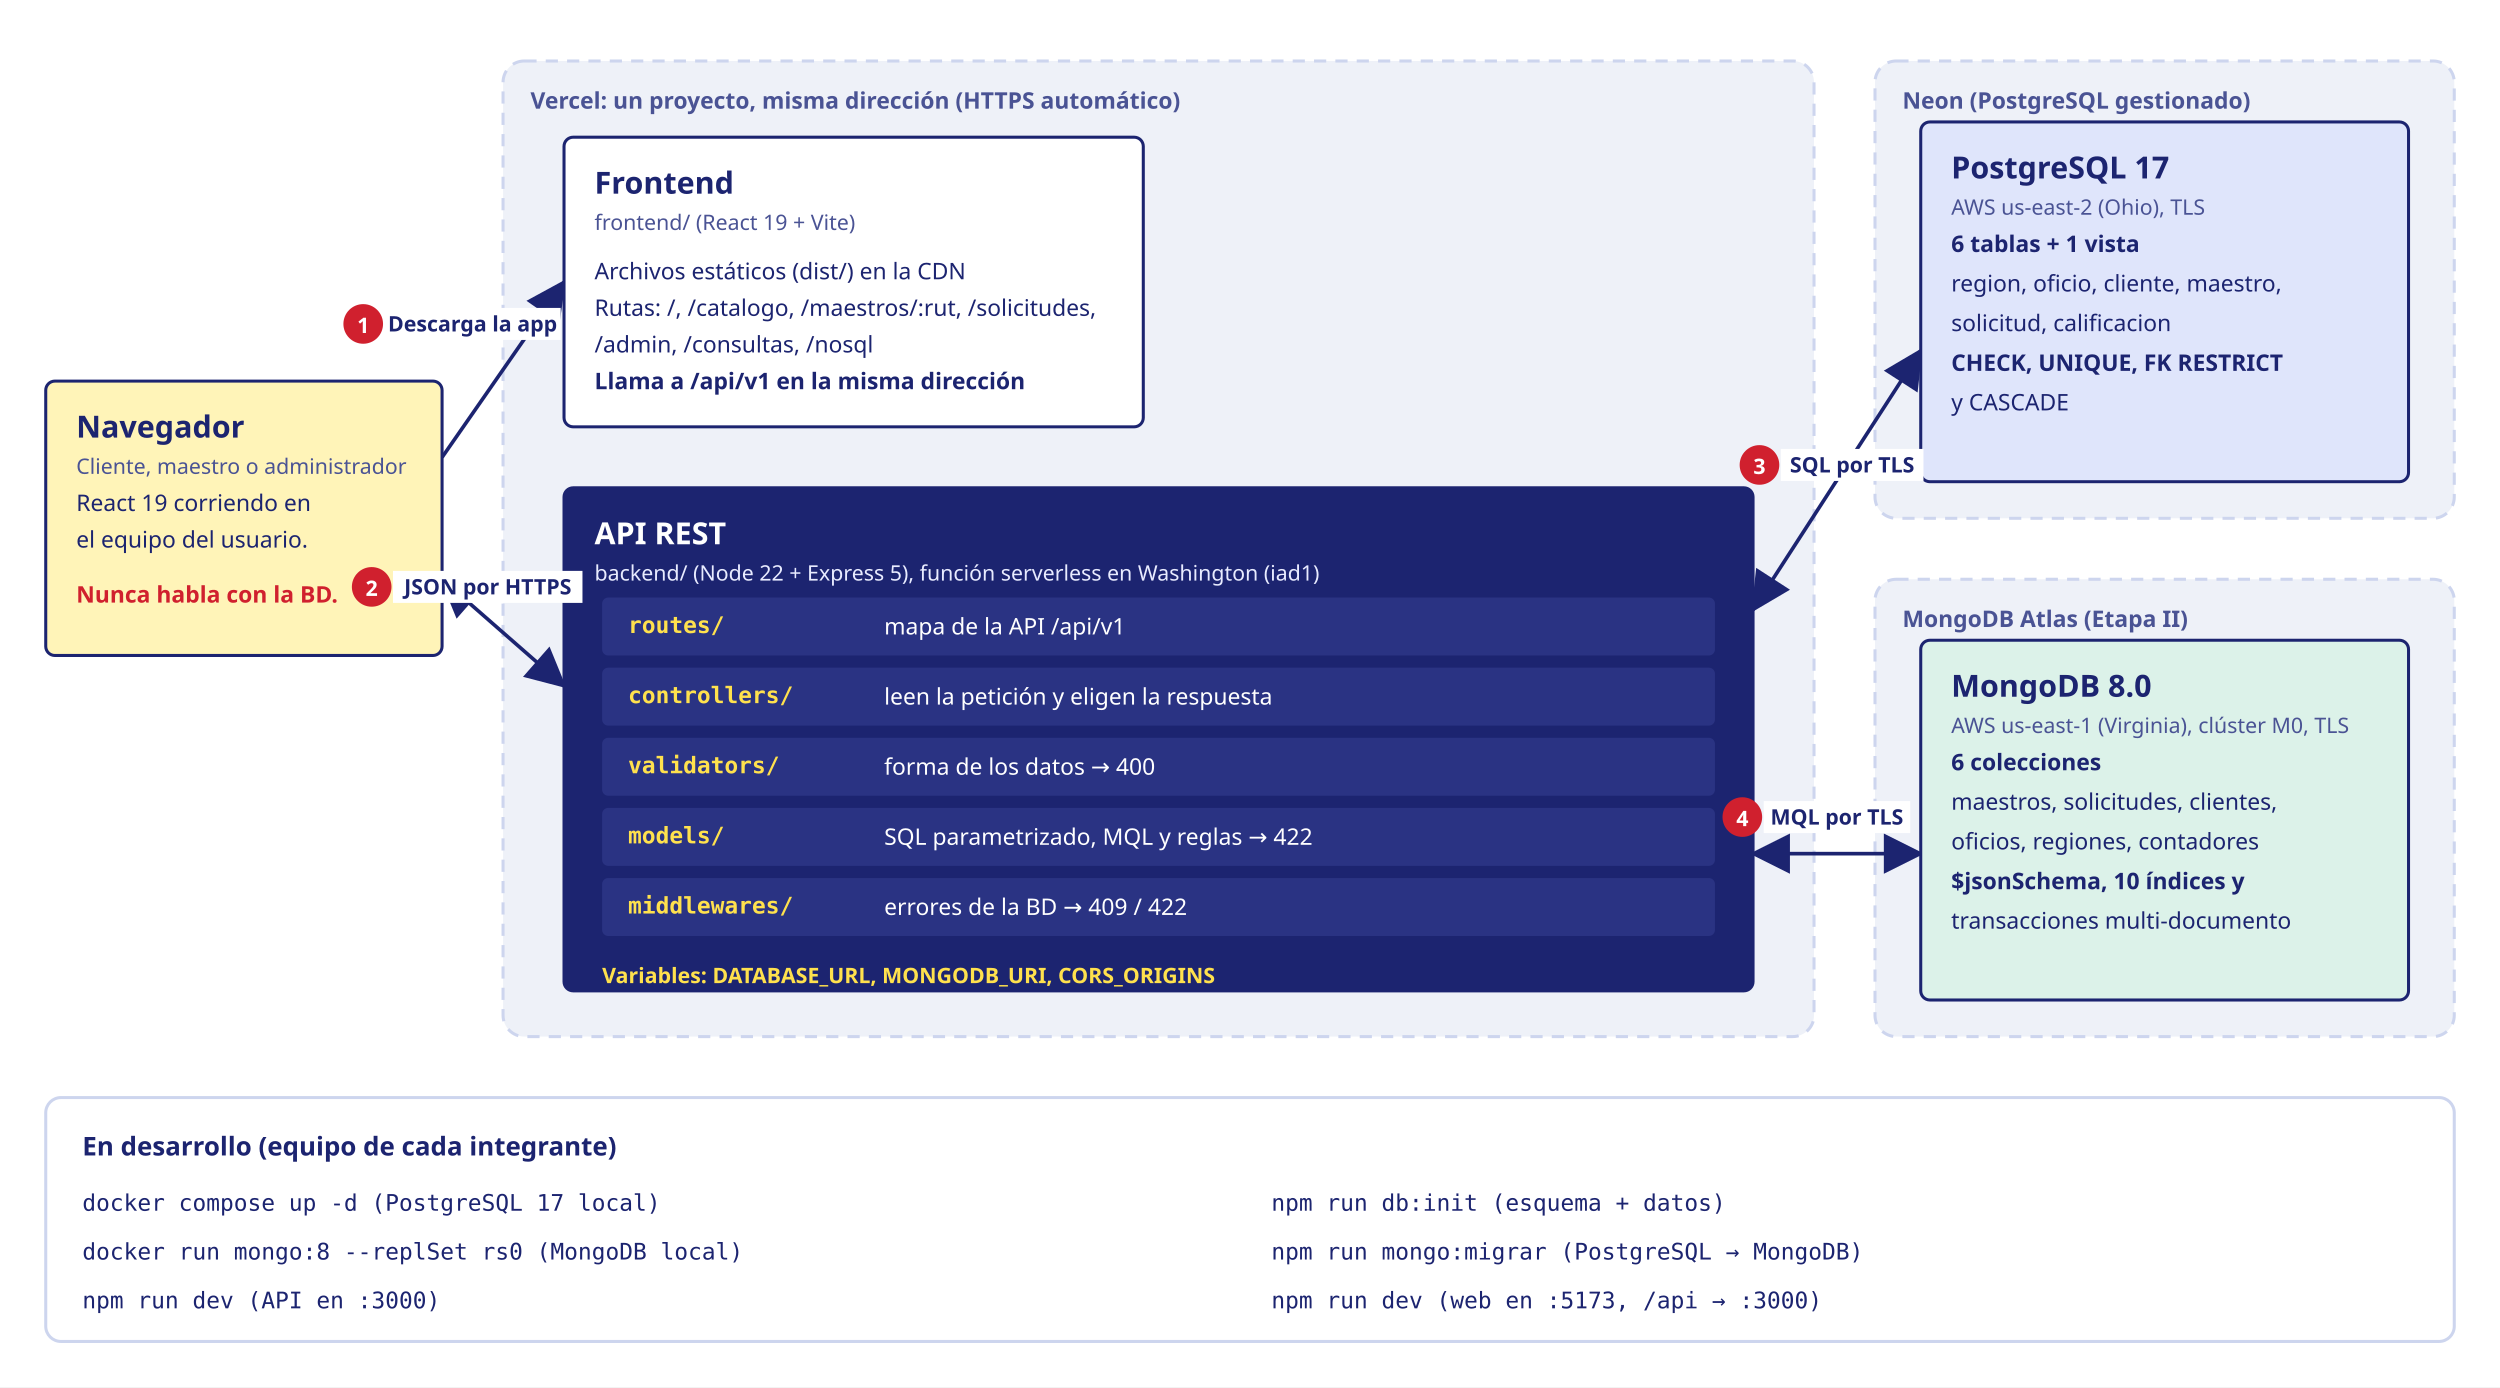
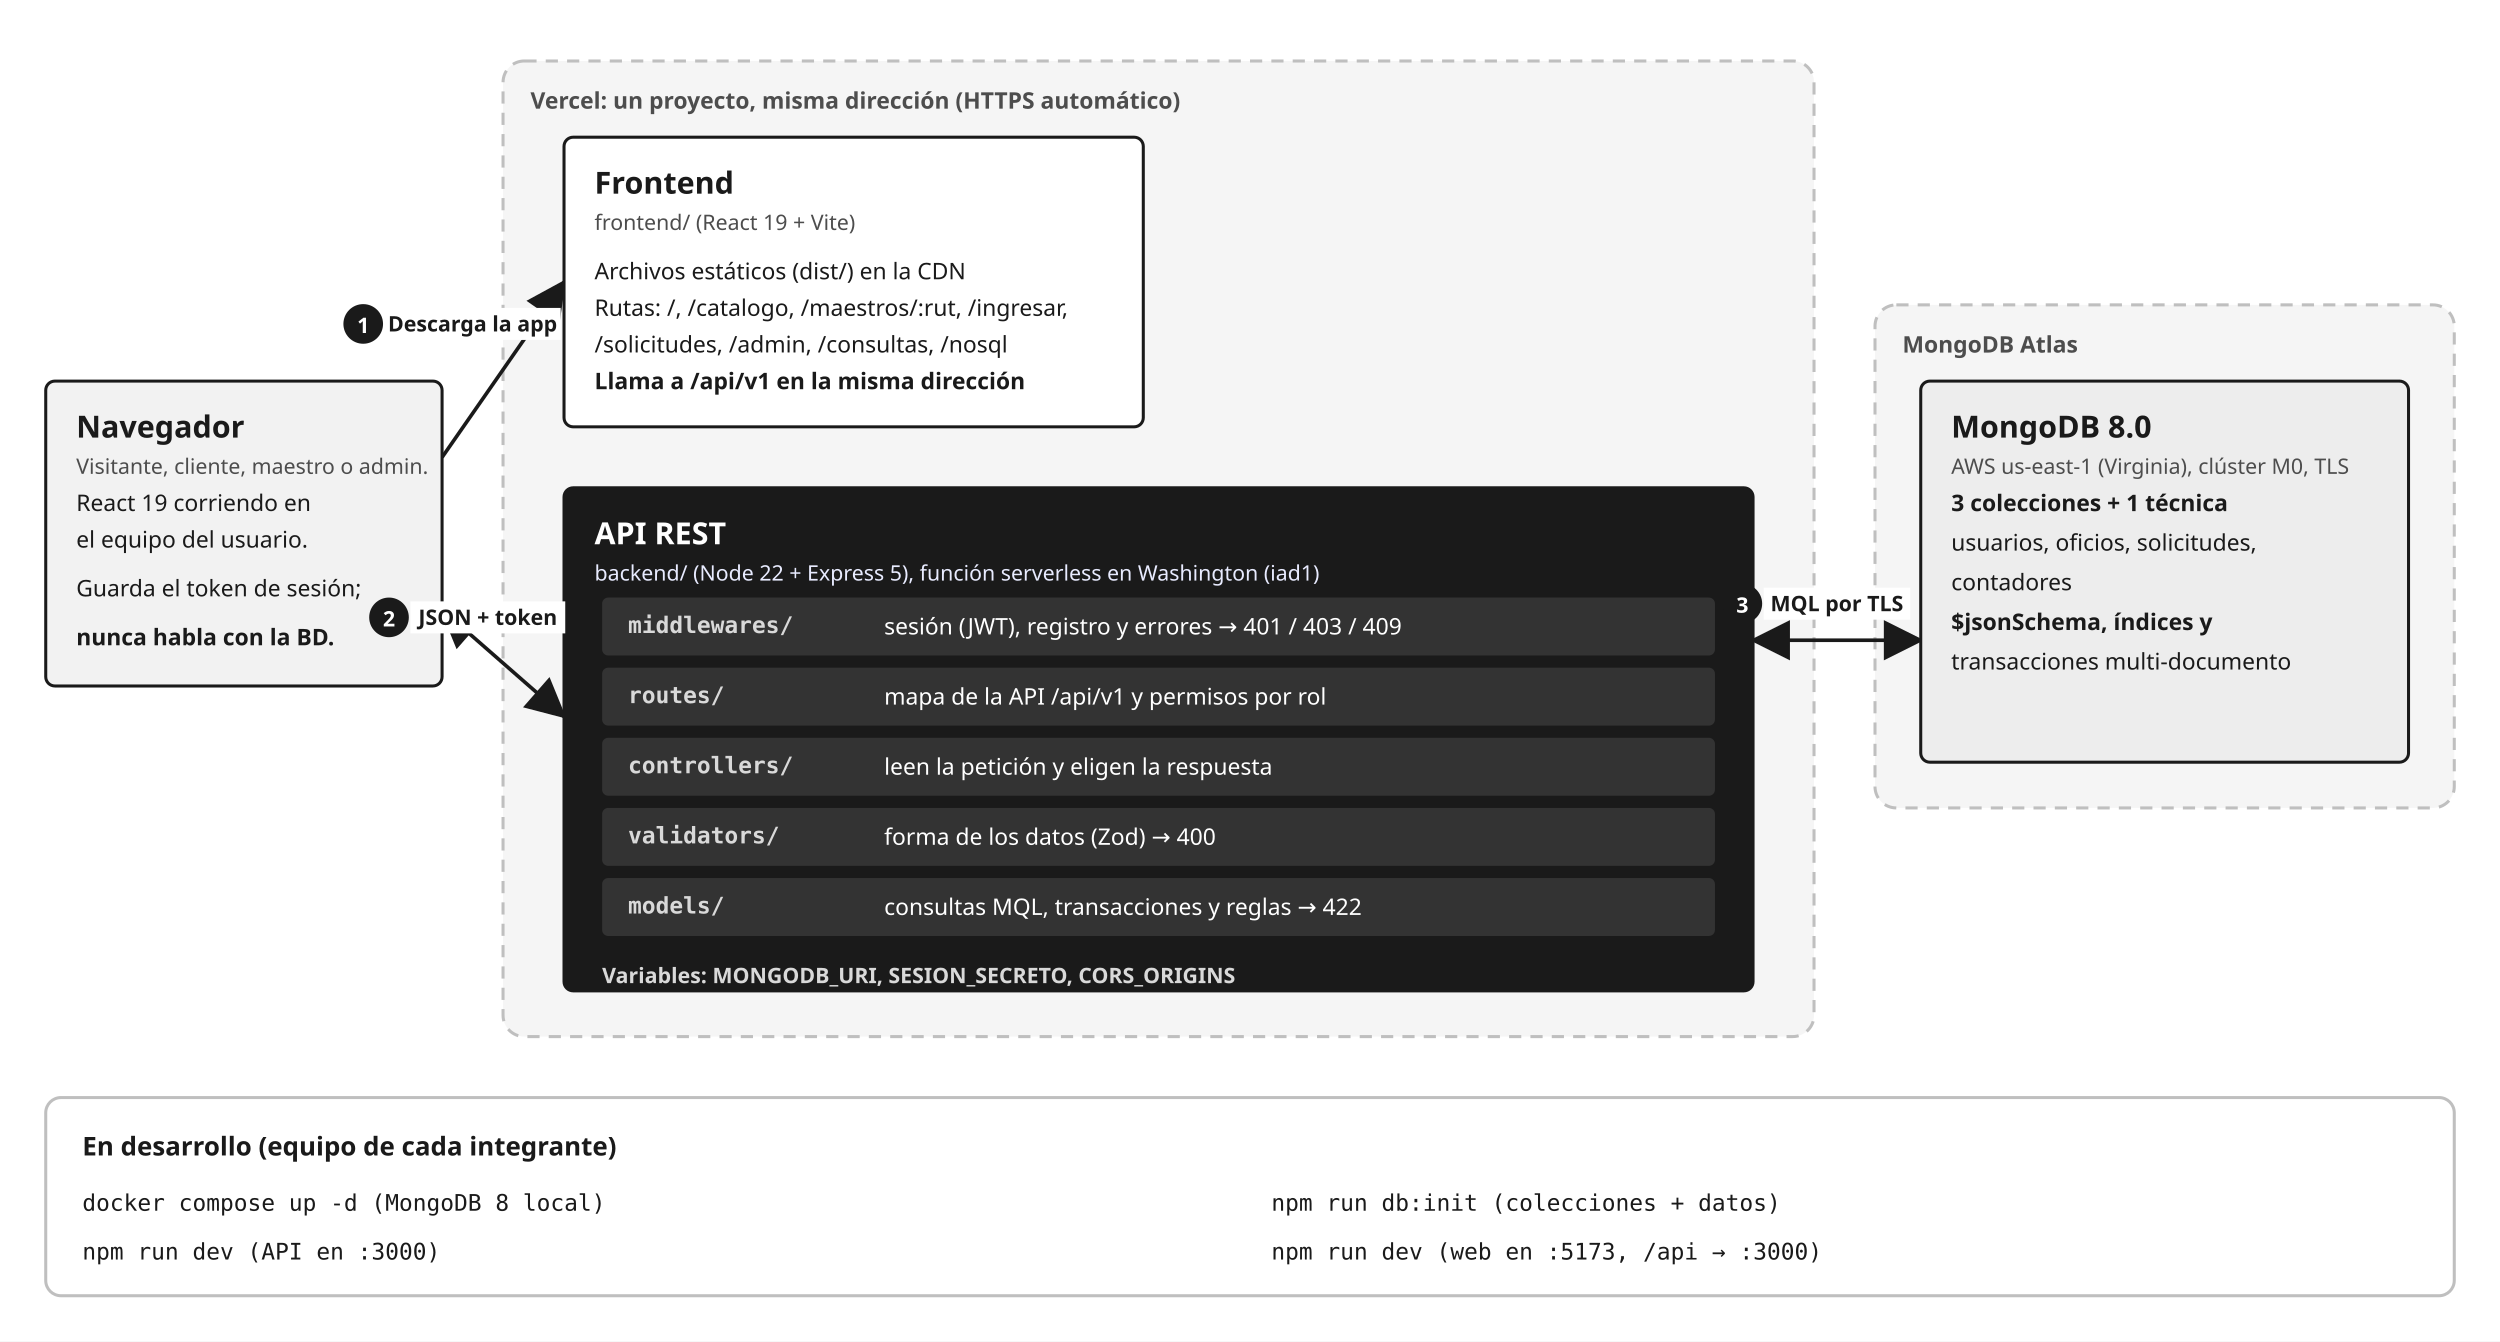
- <svg xmlns="http://www.w3.org/2000/svg" width="1640" height="910" viewBox="0 0 1640 910">
+ <svg xmlns="http://www.w3.org/2000/svg" width="1640" height="880" viewBox="0 0 1640 880">
  <defs>
    <marker id="flecha" viewBox="0 0 12 12" refX="11" refY="6" markerWidth="12" markerHeight="12" orient="auto-start-reverse">
-       <path d="M1 1 L11 6 L1 11" fill="none" stroke="#1C2470" stroke-width="1.6" />
+       <path d="M1 1 L11 6 L1 11" fill="none" stroke="#1A1A1A" stroke-width="1.6" />
    </marker>
    <marker id="flecha-llena" viewBox="0 0 12 12" refX="11" refY="6" markerWidth="11" markerHeight="11" orient="auto-start-reverse">
-       <path d="M0 0 L12 6 L0 12 z" fill="#1C2470" />
+       <path d="M0 0 L12 6 L0 12 z" fill="#1A1A1A" />
    </marker>
    <marker id="generalizacion" viewBox="0 0 20 20" refX="19" refY="10" markerWidth="20" markerHeight="20" orient="auto-start-reverse">
-       <path d="M1 1 L19 10 L1 19 z" fill="#FFFFFF" stroke="#1C2470" stroke-width="1.6" />
+       <path d="M1 1 L19 10 L1 19 z" fill="#FFFFFF" stroke="#1A1A1A" stroke-width="1.6" />
    </marker>
  </defs>
  <rect width="100%" height="100%" fill="#FFFFFF" />
-   <rect x="330" y="40" width="860" height="640" rx="14" fill="#EEF1F8" stroke="#CDD5EE" stroke-width="2" stroke-dasharray="8 6" />
-   <rect x="1230" y="40" width="380" height="300" rx="14" fill="#EEF1F8" stroke="#CDD5EE" stroke-width="2" stroke-dasharray="8 6" />
-   <rect x="1230" y="380" width="380" height="300" rx="14" fill="#EEF1F8" stroke="#CDD5EE" stroke-width="2" stroke-dasharray="8 6" />
-   <rect x="30" y="720" width="1580" height="160" rx="10" fill="#FFFFFF" stroke="#CDD5EE" stroke-width="2" />
-   <line x1="290.0" y1="300.0" x2="370.0" y2="185.0" stroke="#1C2470" stroke-width="2.4" marker-end="url(#flecha-llena)" />
-   <line x1="290.0" y1="380.0" x2="370.0" y2="450.0" stroke="#1C2470" stroke-width="2.4" marker-end="url(#flecha-llena)" marker-start="url(#flecha-llena)" />
-   <line x1="1150.0" y1="400.0" x2="1260.0" y2="230.0" stroke="#1C2470" stroke-width="2.4" marker-end="url(#flecha-llena)" marker-start="url(#flecha-llena)" />
-   <line x1="1150.0" y1="560.0" x2="1260.0" y2="560.0" stroke="#1C2470" stroke-width="2.4" marker-end="url(#flecha-llena)" marker-start="url(#flecha-llena)" />
-   <rect x="30" y="250" width="260" height="180" rx="6" fill="#FFF4B8" stroke="#1C2470" stroke-width="2" />
-   <rect x="370" y="90" width="380" height="190" rx="6" fill="#FFFFFF" stroke="#1C2470" stroke-width="2" />
-   <rect x="370" y="320" width="780" height="330" rx="6" fill="#1C2470" stroke="#1C2470" stroke-width="2" />
-   <rect x="395" y="392" width="730" height="38" rx="4" fill="#2A3383" />
-   <rect x="395" y="438" width="730" height="38" rx="4" fill="#2A3383" />
-   <rect x="395" y="484" width="730" height="38" rx="4" fill="#2A3383" />
-   <rect x="395" y="530" width="730" height="38" rx="4" fill="#2A3383" />
-   <rect x="395" y="576" width="730" height="38" rx="4" fill="#2A3383" />
-   <rect x="1260" y="80" width="320" height="236" rx="6" fill="#DFE5FB" stroke="#1C2470" stroke-width="2" />
-   <rect x="1260" y="420" width="320" height="236" rx="6" fill="#DCF2E9" stroke="#1C2470" stroke-width="2" />
-   <circle cx="238.27" cy="212.5" r="13" fill="#D0202E" />
+   <rect x="330" y="40" width="860" height="640" rx="14" fill="#F5F5F5" stroke="#BFBFBF" stroke-width="2" stroke-dasharray="8 6" />
+   <rect x="1230" y="200" width="380" height="330" rx="14" fill="#F5F5F5" stroke="#BFBFBF" stroke-width="2" stroke-dasharray="8 6" />
+   <rect x="30" y="720" width="1580" height="130" rx="10" fill="#FFFFFF" stroke="#BFBFBF" stroke-width="2" />
+   <line x1="290.0" y1="300.0" x2="370.0" y2="185.0" stroke="#1A1A1A" stroke-width="2.4" marker-end="url(#flecha-llena)" />
+   <line x1="290.0" y1="400.0" x2="370.0" y2="470.0" stroke="#1A1A1A" stroke-width="2.4" marker-end="url(#flecha-llena)" marker-start="url(#flecha-llena)" />
+   <line x1="1150.0" y1="420.0" x2="1260.0" y2="420.0" stroke="#1A1A1A" stroke-width="2.4" marker-end="url(#flecha-llena)" marker-start="url(#flecha-llena)" />
+   <rect x="30" y="250" width="260" height="200" rx="6" fill="#F2F2F2" stroke="#1A1A1A" stroke-width="2" />
+   <rect x="370" y="90" width="380" height="190" rx="6" fill="#FFFFFF" stroke="#1A1A1A" stroke-width="2" />
+   <rect x="370" y="320" width="780" height="330" rx="6" fill="#1A1A1A" stroke="#1A1A1A" stroke-width="2" />
+   <rect x="395" y="392" width="730" height="38" rx="4" fill="#333333" />
+   <rect x="395" y="438" width="730" height="38" rx="4" fill="#333333" />
+   <rect x="395" y="484" width="730" height="38" rx="4" fill="#333333" />
+   <rect x="395" y="530" width="730" height="38" rx="4" fill="#333333" />
+   <rect x="395" y="576" width="730" height="38" rx="4" fill="#333333" />
+   <rect x="1260" y="250" width="320" height="250" rx="6" fill="#EDEDED" stroke="#1A1A1A" stroke-width="2" />
+   <circle cx="238.27" cy="212.5" r="13" fill="#1A1A1A" />
  <rect x="252.3" y="202.0" width="115.5" height="21.0" fill="#FFFFFF" />
-   <circle cx="243.825" cy="385.0" r="13" fill="#D0202E" />
-   <rect x="257.8" y="374.5" width="124.3" height="21.0" fill="#FFFFFF" />
-   <circle cx="1154.211" cy="305.0" r="13" fill="#D0202E" />
-   <rect x="1168.2" y="294.5" width="93.6" height="21.0" fill="#FFFFFF" />
-   <circle cx="1142.972" cy="536.0" r="13" fill="#D0202E" />
-   <rect x="1157.0" y="525.5" width="96.1" height="21.0" fill="#FFFFFF" />
-   <text x="348.0" y="66.0" font-family="Archivo, 'Archivo Variable', sans-serif" font-size="15" font-weight="700" fill="#4A5394" text-anchor="start" dominant-baseline="middle">Vercel: un proyecto, misma dirección (HTTPS automático)</text>
-   <text x="1248.0" y="66.0" font-family="Archivo, 'Archivo Variable', sans-serif" font-size="15" font-weight="700" fill="#4A5394" text-anchor="start" dominant-baseline="middle">Neon (PostgreSQL gestionado)</text>
-   <text x="1248.0" y="406.0" font-family="Archivo, 'Archivo Variable', sans-serif" font-size="15" font-weight="700" fill="#4A5394" text-anchor="start" dominant-baseline="middle">MongoDB Atlas (Etapa II)</text>
-   <text x="50.0" y="280.0" font-family="Archivo, 'Archivo Variable', sans-serif" font-size="20" font-weight="800" fill="#1C2470" text-anchor="start" dominant-baseline="middle">Navegador</text>
-   <text x="50.0" y="306.0" font-family="Archivo, 'Archivo Variable', sans-serif" font-size="14" font-weight="500" fill="#4A5394" text-anchor="start" dominant-baseline="middle">Cliente, maestro o administrador</text>
-   <text x="50.0" y="330.0" font-family="Archivo, 'Archivo Variable', sans-serif" font-size="15" font-weight="500" fill="#1C2470" text-anchor="start" dominant-baseline="middle">React 19 corriendo en</text>
-   <text x="50.0" y="354.0" font-family="Archivo, 'Archivo Variable', sans-serif" font-size="15" font-weight="500" fill="#1C2470" text-anchor="start" dominant-baseline="middle">el equipo del usuario.</text>
-   <text x="50.0" y="390.0" font-family="Archivo, 'Archivo Variable', sans-serif" font-size="15" font-weight="700" fill="#D0202E" text-anchor="start" dominant-baseline="middle">Nunca habla con la BD.</text>
-   <text x="390.0" y="120.0" font-family="Archivo, 'Archivo Variable', sans-serif" font-size="20" font-weight="800" fill="#1C2470" text-anchor="start" dominant-baseline="middle">Frontend</text>
-   <text x="390.0" y="146.0" font-family="Archivo, 'Archivo Variable', sans-serif" font-size="14" font-weight="500" fill="#4A5394" text-anchor="start" dominant-baseline="middle">frontend/ (React 19 + Vite)</text>
-   <text x="390.0" y="178.0" font-family="Archivo, 'Archivo Variable', sans-serif" font-size="15" font-weight="500" fill="#1C2470" text-anchor="start" dominant-baseline="middle">Archivos estáticos (dist/) en la CDN</text>
-   <text x="390.0" y="202.0" font-family="Archivo, 'Archivo Variable', sans-serif" font-size="15" font-weight="500" fill="#1C2470" text-anchor="start" dominant-baseline="middle">Rutas: /, /catalogo, /maestros/:rut, /solicitudes,</text>
-   <text x="390.0" y="226.0" font-family="Archivo, 'Archivo Variable', sans-serif" font-size="15" font-weight="500" fill="#1C2470" text-anchor="start" dominant-baseline="middle">/admin, /consultas, /nosql</text>
-   <text x="390.0" y="250.0" font-family="Archivo, 'Archivo Variable', sans-serif" font-size="15" font-weight="700" fill="#1C2470" text-anchor="start" dominant-baseline="middle">Llama a /api/v1 en la misma dirección</text>
-   <text x="390.0" y="350.0" font-family="Archivo, 'Archivo Variable', sans-serif" font-size="20" font-weight="800" fill="#FFFFFF" text-anchor="start" dominant-baseline="middle">API REST</text>
-   <text x="390.0" y="376.0" font-family="Archivo, 'Archivo Variable', sans-serif" font-size="14" font-weight="500" fill="#E8EBFF" text-anchor="start" dominant-baseline="middle">backend/ (Node 22 + Express 5), función serverless en Washington (iad1)</text>
-   <text x="412.0" y="411.0" font-family="'IBM Plex Mono', monospace" font-size="15" font-weight="700" fill="#FFE14D" text-anchor="start" dominant-baseline="middle">routes/</text>
-   <text x="580.0" y="411.0" font-family="Archivo, 'Archivo Variable', sans-serif" font-size="15" font-weight="500" fill="#FFFFFF" text-anchor="start" dominant-baseline="middle">mapa de la API /api/v1</text>
-   <text x="412.0" y="457.0" font-family="'IBM Plex Mono', monospace" font-size="15" font-weight="700" fill="#FFE14D" text-anchor="start" dominant-baseline="middle">controllers/</text>
-   <text x="580.0" y="457.0" font-family="Archivo, 'Archivo Variable', sans-serif" font-size="15" font-weight="500" fill="#FFFFFF" text-anchor="start" dominant-baseline="middle">leen la petición y eligen la respuesta</text>
-   <text x="412.0" y="503.0" font-family="'IBM Plex Mono', monospace" font-size="15" font-weight="700" fill="#FFE14D" text-anchor="start" dominant-baseline="middle">validators/</text>
-   <text x="580.0" y="503.0" font-family="Archivo, 'Archivo Variable', sans-serif" font-size="15" font-weight="500" fill="#FFFFFF" text-anchor="start" dominant-baseline="middle">forma de los datos → 400</text>
-   <text x="412.0" y="549.0" font-family="'IBM Plex Mono', monospace" font-size="15" font-weight="700" fill="#FFE14D" text-anchor="start" dominant-baseline="middle">models/</text>
-   <text x="580.0" y="549.0" font-family="Archivo, 'Archivo Variable', sans-serif" font-size="15" font-weight="500" fill="#FFFFFF" text-anchor="start" dominant-baseline="middle">SQL parametrizado, MQL y reglas → 422</text>
-   <text x="412.0" y="595.0" font-family="'IBM Plex Mono', monospace" font-size="15" font-weight="700" fill="#FFE14D" text-anchor="start" dominant-baseline="middle">middlewares/</text>
-   <text x="580.0" y="595.0" font-family="Archivo, 'Archivo Variable', sans-serif" font-size="15" font-weight="500" fill="#FFFFFF" text-anchor="start" dominant-baseline="middle">errores de la BD → 409 / 422</text>
-   <text x="395.0" y="640.0" font-family="Archivo, 'Archivo Variable', sans-serif" font-size="14" font-weight="700" fill="#FFE14D" text-anchor="start" dominant-baseline="middle">Variables: DATABASE_URL, MONGODB_URI, CORS_ORIGINS</text>
-   <text x="1280.0" y="110.0" font-family="Archivo, 'Archivo Variable', sans-serif" font-size="20" font-weight="800" fill="#1C2470" text-anchor="start" dominant-baseline="middle">PostgreSQL 17</text>
-   <text x="1280.0" y="136.0" font-family="Archivo, 'Archivo Variable', sans-serif" font-size="14" font-weight="500" fill="#4A5394" text-anchor="start" dominant-baseline="middle">AWS us-east-2 (Ohio), TLS</text>
-   <text x="1280.0" y="160.0" font-family="Archivo, 'Archivo Variable', sans-serif" font-size="15" font-weight="700" fill="#1C2470" text-anchor="start" dominant-baseline="middle">6 tablas + 1 vista</text>
-   <text x="1280.0" y="186.0" font-family="Archivo, 'Archivo Variable', sans-serif" font-size="15" font-weight="500" fill="#1C2470" text-anchor="start" dominant-baseline="middle">region, oficio, cliente, maestro,</text>
-   <text x="1280.0" y="212.0" font-family="Archivo, 'Archivo Variable', sans-serif" font-size="15" font-weight="500" fill="#1C2470" text-anchor="start" dominant-baseline="middle">solicitud, calificacion</text>
-   <text x="1280.0" y="238.0" font-family="Archivo, 'Archivo Variable', sans-serif" font-size="15" font-weight="700" fill="#1C2470" text-anchor="start" dominant-baseline="middle">CHECK, UNIQUE, FK RESTRICT</text>
-   <text x="1280.0" y="264.0" font-family="Archivo, 'Archivo Variable', sans-serif" font-size="15" font-weight="500" fill="#1C2470" text-anchor="start" dominant-baseline="middle">y CASCADE</text>
-   <text x="1280.0" y="450.0" font-family="Archivo, 'Archivo Variable', sans-serif" font-size="20" font-weight="800" fill="#1C2470" text-anchor="start" dominant-baseline="middle">MongoDB 8.0</text>
-   <text x="1280.0" y="476.0" font-family="Archivo, 'Archivo Variable', sans-serif" font-size="14" font-weight="500" fill="#4A5394" text-anchor="start" dominant-baseline="middle">AWS us-east-1 (Virginia), clúster M0, TLS</text>
-   <text x="1280.0" y="500.0" font-family="Archivo, 'Archivo Variable', sans-serif" font-size="15" font-weight="700" fill="#1C2470" text-anchor="start" dominant-baseline="middle">6 colecciones</text>
-   <text x="1280.0" y="526.0" font-family="Archivo, 'Archivo Variable', sans-serif" font-size="15" font-weight="500" fill="#1C2470" text-anchor="start" dominant-baseline="middle">maestros, solicitudes, clientes,</text>
-   <text x="1280.0" y="552.0" font-family="Archivo, 'Archivo Variable', sans-serif" font-size="15" font-weight="500" fill="#1C2470" text-anchor="start" dominant-baseline="middle">oficios, regiones, contadores</text>
-   <text x="1280.0" y="578.0" font-family="Archivo, 'Archivo Variable', sans-serif" font-size="15" font-weight="700" fill="#1C2470" text-anchor="start" dominant-baseline="middle">$jsonSchema, 10 índices y</text>
-   <text x="1280.0" y="604.0" font-family="Archivo, 'Archivo Variable', sans-serif" font-size="15" font-weight="500" fill="#1C2470" text-anchor="start" dominant-baseline="middle">transacciones multi-documento</text>
-   <text x="238.3" y="213.5" font-family="Archivo, 'Archivo Variable', sans-serif" font-size="14" font-weight="800" fill="#FFFFFF" text-anchor="middle" dominant-baseline="middle">1</text>
-   <text x="310.0" y="212.5" font-family="Archivo, 'Archivo Variable', sans-serif" font-size="14" font-weight="600" fill="#1C2470" text-anchor="middle" dominant-baseline="middle">Descarga la app</text>
-   <text x="243.8" y="386.0" font-family="Archivo, 'Archivo Variable', sans-serif" font-size="14" font-weight="800" fill="#FFFFFF" text-anchor="middle" dominant-baseline="middle">2</text>
-   <text x="320.0" y="385.0" font-family="Archivo, 'Archivo Variable', sans-serif" font-size="14" font-weight="600" fill="#1C2470" text-anchor="middle" dominant-baseline="middle">JSON por HTTPS</text>
-   <text x="1154.2" y="306.0" font-family="Archivo, 'Archivo Variable', sans-serif" font-size="14" font-weight="800" fill="#FFFFFF" text-anchor="middle" dominant-baseline="middle">3</text>
-   <text x="1215.0" y="305.0" font-family="Archivo, 'Archivo Variable', sans-serif" font-size="14" font-weight="600" fill="#1C2470" text-anchor="middle" dominant-baseline="middle">SQL por TLS</text>
-   <text x="1143.0" y="537.0" font-family="Archivo, 'Archivo Variable', sans-serif" font-size="14" font-weight="800" fill="#FFFFFF" text-anchor="middle" dominant-baseline="middle">4</text>
-   <text x="1205.0" y="536.0" font-family="Archivo, 'Archivo Variable', sans-serif" font-size="14" font-weight="600" fill="#1C2470" text-anchor="middle" dominant-baseline="middle">MQL por TLS</text>
-   <text x="54.0" y="752.0" font-family="Archivo, 'Archivo Variable', sans-serif" font-size="17" font-weight="800" fill="#1C2470" text-anchor="start" dominant-baseline="middle">En desarrollo (equipo de cada integrante)</text>
-   <text x="54.0" y="790.0" font-family="'IBM Plex Mono', monospace" font-size="15" font-weight="500" fill="#1C2470" text-anchor="start" dominant-baseline="middle">docker compose up -d  (PostgreSQL 17 local)</text>
-   <text x="834.0" y="790.0" font-family="'IBM Plex Mono', monospace" font-size="15" font-weight="500" fill="#1C2470" text-anchor="start" dominant-baseline="middle">npm run db:init  (esquema + datos)</text>
-   <text x="54.0" y="822.0" font-family="'IBM Plex Mono', monospace" font-size="15" font-weight="500" fill="#1C2470" text-anchor="start" dominant-baseline="middle">docker run mongo:8 --replSet rs0  (MongoDB local)</text>
-   <text x="834.0" y="822.0" font-family="'IBM Plex Mono', monospace" font-size="15" font-weight="500" fill="#1C2470" text-anchor="start" dominant-baseline="middle">npm run mongo:migrar  (PostgreSQL → MongoDB)</text>
-   <text x="54.0" y="854.0" font-family="'IBM Plex Mono', monospace" font-size="15" font-weight="500" fill="#1C2470" text-anchor="start" dominant-baseline="middle">npm run dev  (API en :3000)</text>
-   <text x="834.0" y="854.0" font-family="'IBM Plex Mono', monospace" font-size="15" font-weight="500" fill="#1C2470" text-anchor="start" dominant-baseline="middle">npm run dev  (web en :5173, /api → :3000)</text>
+   <circle cx="255.186" cy="405.0" r="13" fill="#1A1A1A" />
+   <rect x="269.2" y="394.5" width="101.6" height="21.0" fill="#FFFFFF" />
+   <circle cx="1142.972" cy="396.0" r="13" fill="#1A1A1A" />
+   <rect x="1157.0" y="385.5" width="96.1" height="21.0" fill="#FFFFFF" />
+   <text x="348.0" y="66.0" font-family="Carlito, Calibri, sans-serif" font-size="15" font-weight="700" fill="#4D4D4D" text-anchor="start" dominant-baseline="middle">Vercel: un proyecto, misma dirección (HTTPS automático)</text>
+   <text x="1248.0" y="226.0" font-family="Carlito, Calibri, sans-serif" font-size="15" font-weight="700" fill="#4D4D4D" text-anchor="start" dominant-baseline="middle">MongoDB Atlas</text>
+   <text x="50.0" y="280.0" font-family="Carlito, Calibri, sans-serif" font-size="20" font-weight="800" fill="#1A1A1A" text-anchor="start" dominant-baseline="middle">Navegador</text>
+   <text x="50.0" y="306.0" font-family="Carlito, Calibri, sans-serif" font-size="14" font-weight="500" fill="#4D4D4D" text-anchor="start" dominant-baseline="middle">Visitante, cliente, maestro o admin.</text>
+   <text x="50.0" y="330.0" font-family="Carlito, Calibri, sans-serif" font-size="15" font-weight="500" fill="#1A1A1A" text-anchor="start" dominant-baseline="middle">React 19 corriendo en</text>
+   <text x="50.0" y="354.0" font-family="Carlito, Calibri, sans-serif" font-size="15" font-weight="500" fill="#1A1A1A" text-anchor="start" dominant-baseline="middle">el equipo del usuario.</text>
+   <text x="50.0" y="386.0" font-family="Carlito, Calibri, sans-serif" font-size="15" font-weight="500" fill="#1A1A1A" text-anchor="start" dominant-baseline="middle">Guarda el token de sesión;</text>
+   <text x="50.0" y="418.0" font-family="Carlito, Calibri, sans-serif" font-size="15" font-weight="700" fill="#1A1A1A" text-anchor="start" dominant-baseline="middle">nunca habla con la BD.</text>
+   <text x="390.0" y="120.0" font-family="Carlito, Calibri, sans-serif" font-size="20" font-weight="800" fill="#1A1A1A" text-anchor="start" dominant-baseline="middle">Frontend</text>
+   <text x="390.0" y="146.0" font-family="Carlito, Calibri, sans-serif" font-size="14" font-weight="500" fill="#4D4D4D" text-anchor="start" dominant-baseline="middle">frontend/ (React 19 + Vite)</text>
+   <text x="390.0" y="178.0" font-family="Carlito, Calibri, sans-serif" font-size="15" font-weight="500" fill="#1A1A1A" text-anchor="start" dominant-baseline="middle">Archivos estáticos (dist/) en la CDN</text>
+   <text x="390.0" y="202.0" font-family="Carlito, Calibri, sans-serif" font-size="15" font-weight="500" fill="#1A1A1A" text-anchor="start" dominant-baseline="middle">Rutas: /, /catalogo, /maestros/:rut, /ingresar,</text>
+   <text x="390.0" y="226.0" font-family="Carlito, Calibri, sans-serif" font-size="15" font-weight="500" fill="#1A1A1A" text-anchor="start" dominant-baseline="middle">/solicitudes, /admin, /consultas, /nosql</text>
+   <text x="390.0" y="250.0" font-family="Carlito, Calibri, sans-serif" font-size="15" font-weight="700" fill="#1A1A1A" text-anchor="start" dominant-baseline="middle">Llama a /api/v1 en la misma dirección</text>
+   <text x="390.0" y="350.0" font-family="Carlito, Calibri, sans-serif" font-size="20" font-weight="800" fill="#FFFFFF" text-anchor="start" dominant-baseline="middle">API REST</text>
+   <text x="390.0" y="376.0" font-family="Carlito, Calibri, sans-serif" font-size="14" font-weight="500" fill="#E8EBFF" text-anchor="start" dominant-baseline="middle">backend/ (Node 22 + Express 5), función serverless en Washington (iad1)</text>
+   <text x="412.0" y="411.0" font-family="'IBM Plex Mono', monospace" font-size="15" font-weight="700" fill="#D9D9D9" text-anchor="start" dominant-baseline="middle">middlewares/</text>
+   <text x="580.0" y="411.0" font-family="Carlito, Calibri, sans-serif" font-size="15" font-weight="500" fill="#FFFFFF" text-anchor="start" dominant-baseline="middle">sesión (JWT), registro y errores → 401 / 403 / 409</text>
+   <text x="412.0" y="457.0" font-family="'IBM Plex Mono', monospace" font-size="15" font-weight="700" fill="#D9D9D9" text-anchor="start" dominant-baseline="middle">routes/</text>
+   <text x="580.0" y="457.0" font-family="Carlito, Calibri, sans-serif" font-size="15" font-weight="500" fill="#FFFFFF" text-anchor="start" dominant-baseline="middle">mapa de la API /api/v1 y permisos por rol</text>
+   <text x="412.0" y="503.0" font-family="'IBM Plex Mono', monospace" font-size="15" font-weight="700" fill="#D9D9D9" text-anchor="start" dominant-baseline="middle">controllers/</text>
+   <text x="580.0" y="503.0" font-family="Carlito, Calibri, sans-serif" font-size="15" font-weight="500" fill="#FFFFFF" text-anchor="start" dominant-baseline="middle">leen la petición y eligen la respuesta</text>
+   <text x="412.0" y="549.0" font-family="'IBM Plex Mono', monospace" font-size="15" font-weight="700" fill="#D9D9D9" text-anchor="start" dominant-baseline="middle">validators/</text>
+   <text x="580.0" y="549.0" font-family="Carlito, Calibri, sans-serif" font-size="15" font-weight="500" fill="#FFFFFF" text-anchor="start" dominant-baseline="middle">forma de los datos (Zod) → 400</text>
+   <text x="412.0" y="595.0" font-family="'IBM Plex Mono', monospace" font-size="15" font-weight="700" fill="#D9D9D9" text-anchor="start" dominant-baseline="middle">models/</text>
+   <text x="580.0" y="595.0" font-family="Carlito, Calibri, sans-serif" font-size="15" font-weight="500" fill="#FFFFFF" text-anchor="start" dominant-baseline="middle">consultas MQL, transacciones y reglas → 422</text>
+   <text x="395.0" y="640.0" font-family="Carlito, Calibri, sans-serif" font-size="14" font-weight="700" fill="#D9D9D9" text-anchor="start" dominant-baseline="middle">Variables: MONGODB_URI, SESION_SECRETO, CORS_ORIGINS</text>
+   <text x="1280.0" y="280.0" font-family="Carlito, Calibri, sans-serif" font-size="20" font-weight="800" fill="#1A1A1A" text-anchor="start" dominant-baseline="middle">MongoDB 8.0</text>
+   <text x="1280.0" y="306.0" font-family="Carlito, Calibri, sans-serif" font-size="14" font-weight="500" fill="#4D4D4D" text-anchor="start" dominant-baseline="middle">AWS us-east-1 (Virginia), clúster M0, TLS</text>
+   <text x="1280.0" y="330.0" font-family="Carlito, Calibri, sans-serif" font-size="15" font-weight="700" fill="#1A1A1A" text-anchor="start" dominant-baseline="middle">3 colecciones + 1 técnica</text>
+   <text x="1280.0" y="356.0" font-family="Carlito, Calibri, sans-serif" font-size="15" font-weight="500" fill="#1A1A1A" text-anchor="start" dominant-baseline="middle">usuarios, oficios, solicitudes,</text>
+   <text x="1280.0" y="382.0" font-family="Carlito, Calibri, sans-serif" font-size="15" font-weight="500" fill="#1A1A1A" text-anchor="start" dominant-baseline="middle">contadores</text>
+   <text x="1280.0" y="408.0" font-family="Carlito, Calibri, sans-serif" font-size="15" font-weight="700" fill="#1A1A1A" text-anchor="start" dominant-baseline="middle">$jsonSchema, índices y</text>
+   <text x="1280.0" y="434.0" font-family="Carlito, Calibri, sans-serif" font-size="15" font-weight="500" fill="#1A1A1A" text-anchor="start" dominant-baseline="middle">transacciones multi-documento</text>
+   <text x="238.3" y="213.5" font-family="Carlito, Calibri, sans-serif" font-size="14" font-weight="800" fill="#FFFFFF" text-anchor="middle" dominant-baseline="middle">1</text>
+   <text x="310.0" y="212.5" font-family="Carlito, Calibri, sans-serif" font-size="14" font-weight="600" fill="#1A1A1A" text-anchor="middle" dominant-baseline="middle">Descarga la app</text>
+   <text x="255.2" y="406.0" font-family="Carlito, Calibri, sans-serif" font-size="14" font-weight="800" fill="#FFFFFF" text-anchor="middle" dominant-baseline="middle">2</text>
+   <text x="320.0" y="405.0" font-family="Carlito, Calibri, sans-serif" font-size="14" font-weight="600" fill="#1A1A1A" text-anchor="middle" dominant-baseline="middle">JSON + token</text>
+   <text x="1143.0" y="397.0" font-family="Carlito, Calibri, sans-serif" font-size="14" font-weight="800" fill="#FFFFFF" text-anchor="middle" dominant-baseline="middle">3</text>
+   <text x="1205.0" y="396.0" font-family="Carlito, Calibri, sans-serif" font-size="14" font-weight="600" fill="#1A1A1A" text-anchor="middle" dominant-baseline="middle">MQL por TLS</text>
+   <text x="54.0" y="752.0" font-family="Carlito, Calibri, sans-serif" font-size="17" font-weight="800" fill="#1A1A1A" text-anchor="start" dominant-baseline="middle">En desarrollo (equipo de cada integrante)</text>
+   <text x="54.0" y="790.0" font-family="'IBM Plex Mono', monospace" font-size="15" font-weight="500" fill="#1A1A1A" text-anchor="start" dominant-baseline="middle">docker compose up -d  (MongoDB 8 local)</text>
+   <text x="834.0" y="790.0" font-family="'IBM Plex Mono', monospace" font-size="15" font-weight="500" fill="#1A1A1A" text-anchor="start" dominant-baseline="middle">npm run db:init  (colecciones + datos)</text>
+   <text x="54.0" y="822.0" font-family="'IBM Plex Mono', monospace" font-size="15" font-weight="500" fill="#1A1A1A" text-anchor="start" dominant-baseline="middle">npm run dev  (API en :3000)</text>
+   <text x="834.0" y="822.0" font-family="'IBM Plex Mono', monospace" font-size="15" font-weight="500" fill="#1A1A1A" text-anchor="start" dominant-baseline="middle">npm run dev  (web en :5173, /api → :3000)</text>
</svg>
